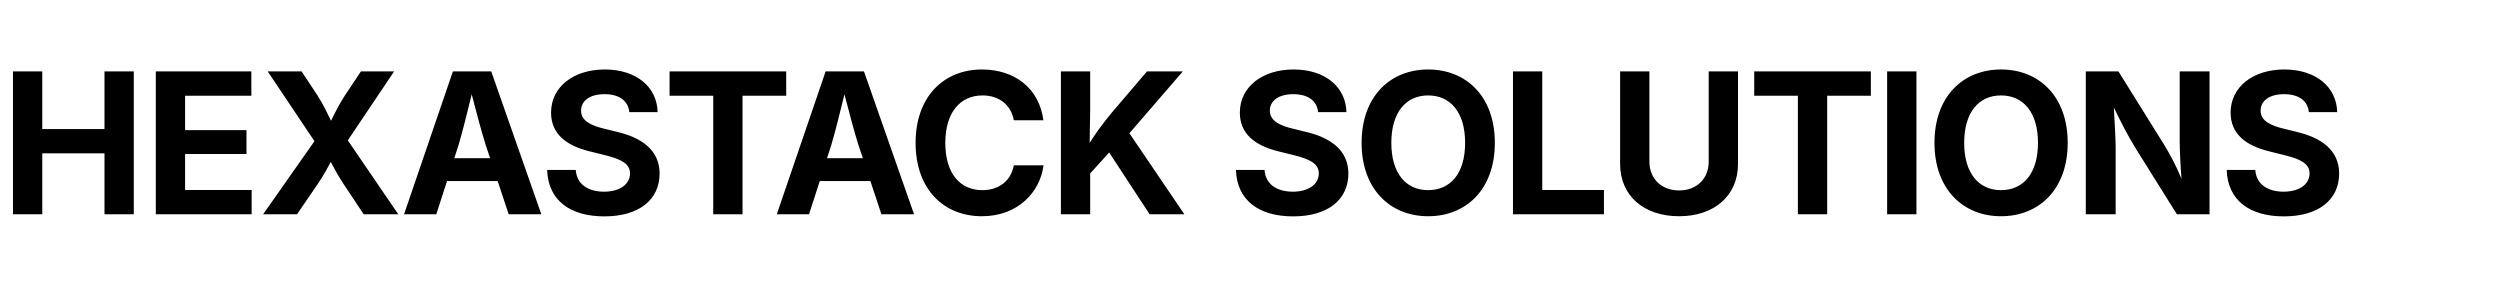
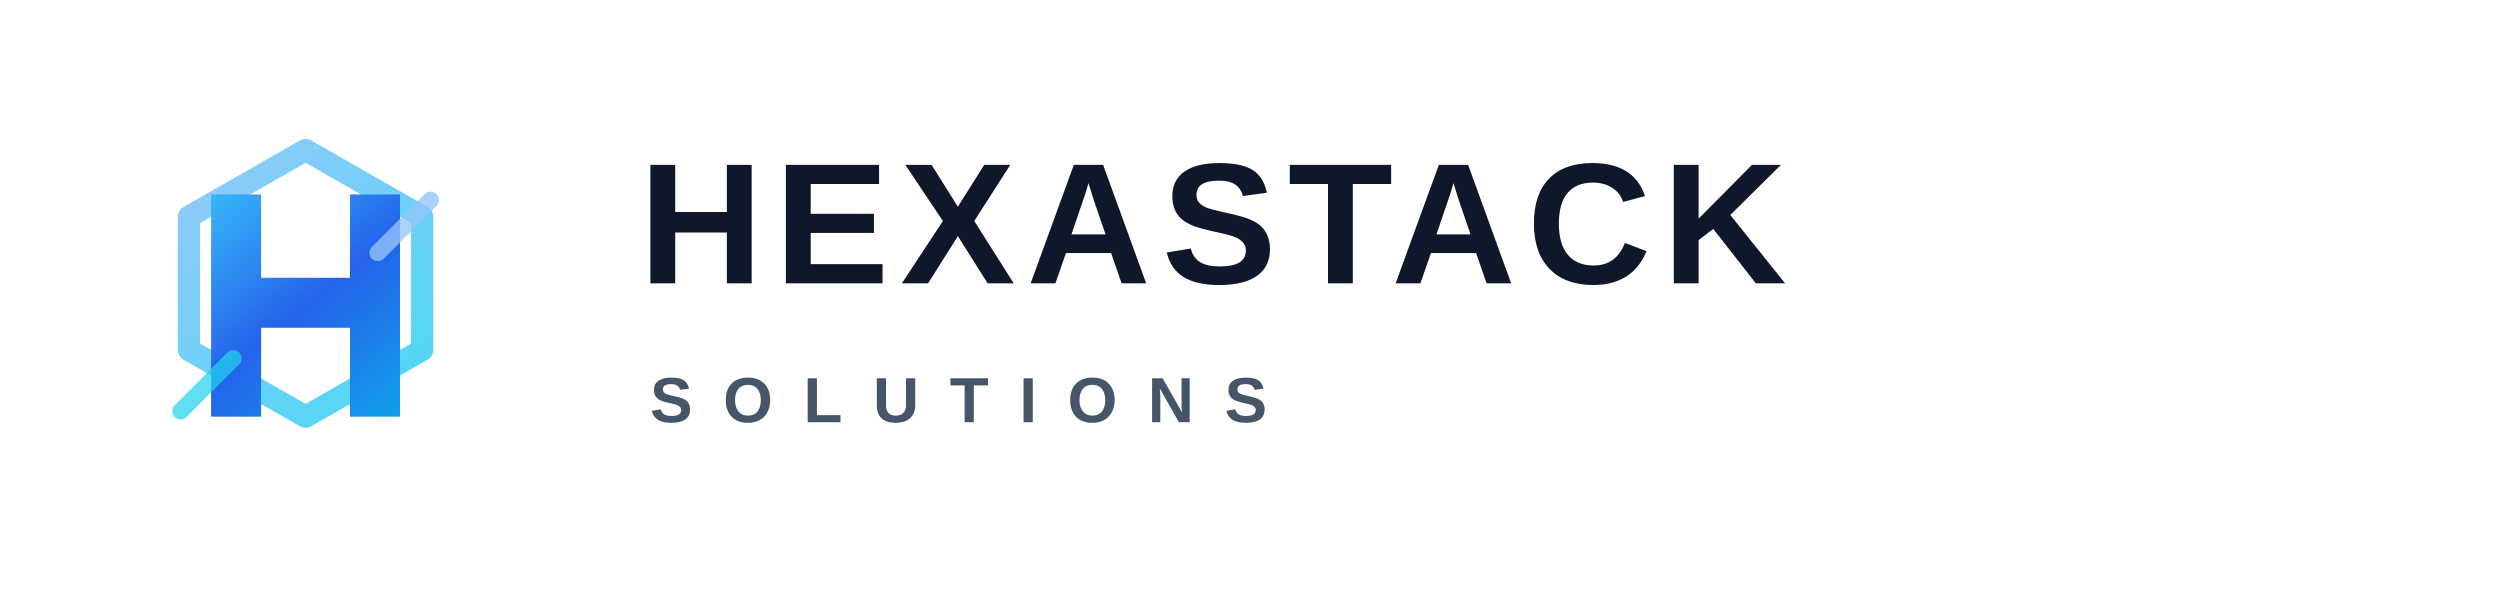
- <svg xmlns="http://www.w3.org/2000/svg" viewBox="0 0 280 32" fill="none" aria-label="HEXASTACK SOLUTIONS">
-   <text x="0" y="24" font-family="Inter, system-ui, sans-serif" font-size="22" font-weight="700" letter-spacing="-0.02em" fill="currentColor">HEXASTACK SOLUTIONS</text>
+ <svg xmlns="http://www.w3.org/2000/svg" viewBox="0 0 900 220" width="900" height="220" fill="none">
+   <g transform="translate(30 30)">
+     <svg viewBox="0 0 160 160" width="160" height="160" fill="none">
+       <defs>
+         <linearGradient id="panel" x1="18" y1="18" x2="142" y2="142" gradientUnits="userSpaceOnUse">
+           <stop offset="0" stop-color="#0F172A" />
+           <stop offset="1" stop-color="#162A52" />
+         </linearGradient>
+         <linearGradient id="accent" x1="44" y1="36" x2="116" y2="124" gradientUnits="userSpaceOnUse">
+           <stop offset="0" stop-color="#38BDF8" />
+           <stop offset="0.5" stop-color="#2563EB" />
+           <stop offset="1" stop-color="#0EA5E9" />
+         </linearGradient>
+         <linearGradient id="stroke" x1="30" y1="24" x2="130" y2="136" gradientUnits="userSpaceOnUse">
+           <stop offset="0" stop-color="#93C5FD" stop-opacity="0.95" />
+           <stop offset="1" stop-color="#22D3EE" stop-opacity="0.85" />
+         </linearGradient>
+       </defs>
+       <path d="M80 24L122 48V96L80 120L38 96V48L80 24Z" stroke="url(#stroke)" stroke-width="8" stroke-linejoin="round" />
+       <path d="M46 40H64V70H96V40H114V120H96V88H64V120H46V40Z" fill="url(#accent)" />
+       <path d="M35 118L54 99" stroke="#22D3EE" stroke-width="6" stroke-linecap="round" opacity="0.72" />
+       <path d="M106 61L125 42" stroke="#93C5FD" stroke-width="6" stroke-linecap="round" opacity="0.78" />
+     </svg>
+   </g>
+   <text x="230" y="102" font-family="Segoe UI, Arial, sans-serif" font-size="62" font-weight="800" letter-spacing="4" fill="#0F172A">
+     HEXASTACK
+   </text>
+   <text x="234" y="152" font-family="Segoe UI, Arial, sans-serif" font-size="23" font-weight="700" letter-spacing="11" fill="#475569">
+     SOLUTIONS
+   </text>
</svg>
